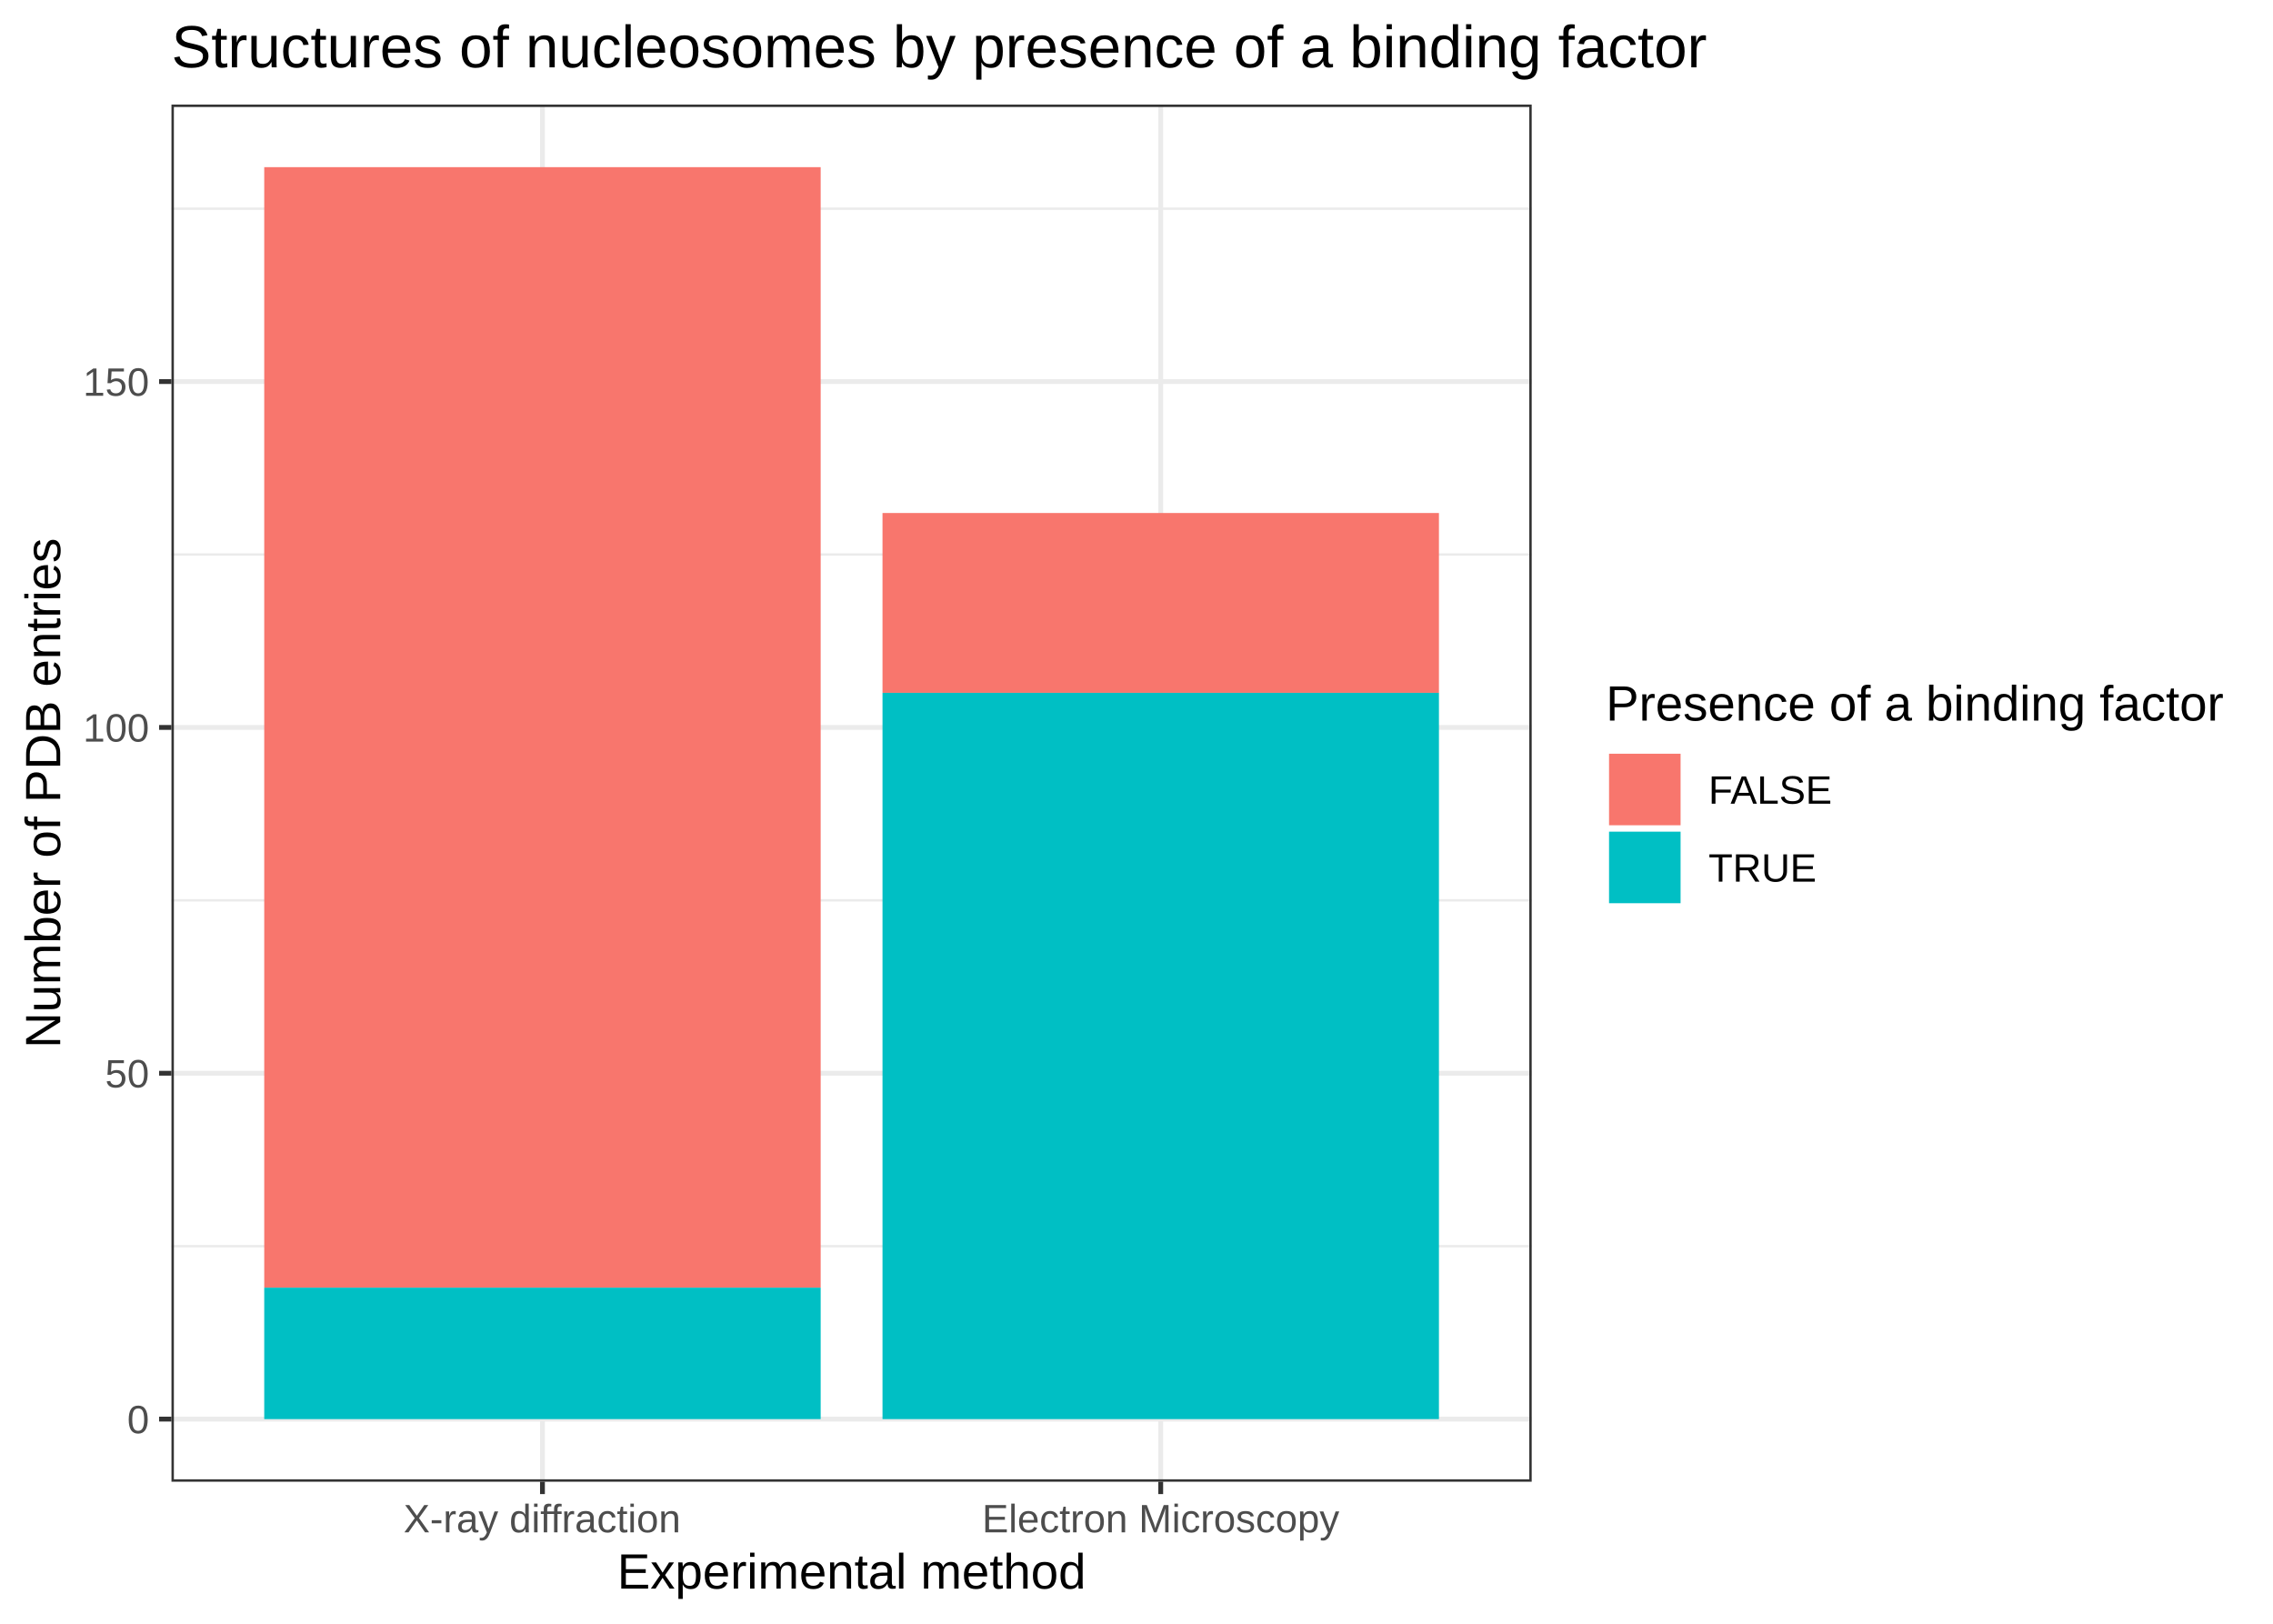
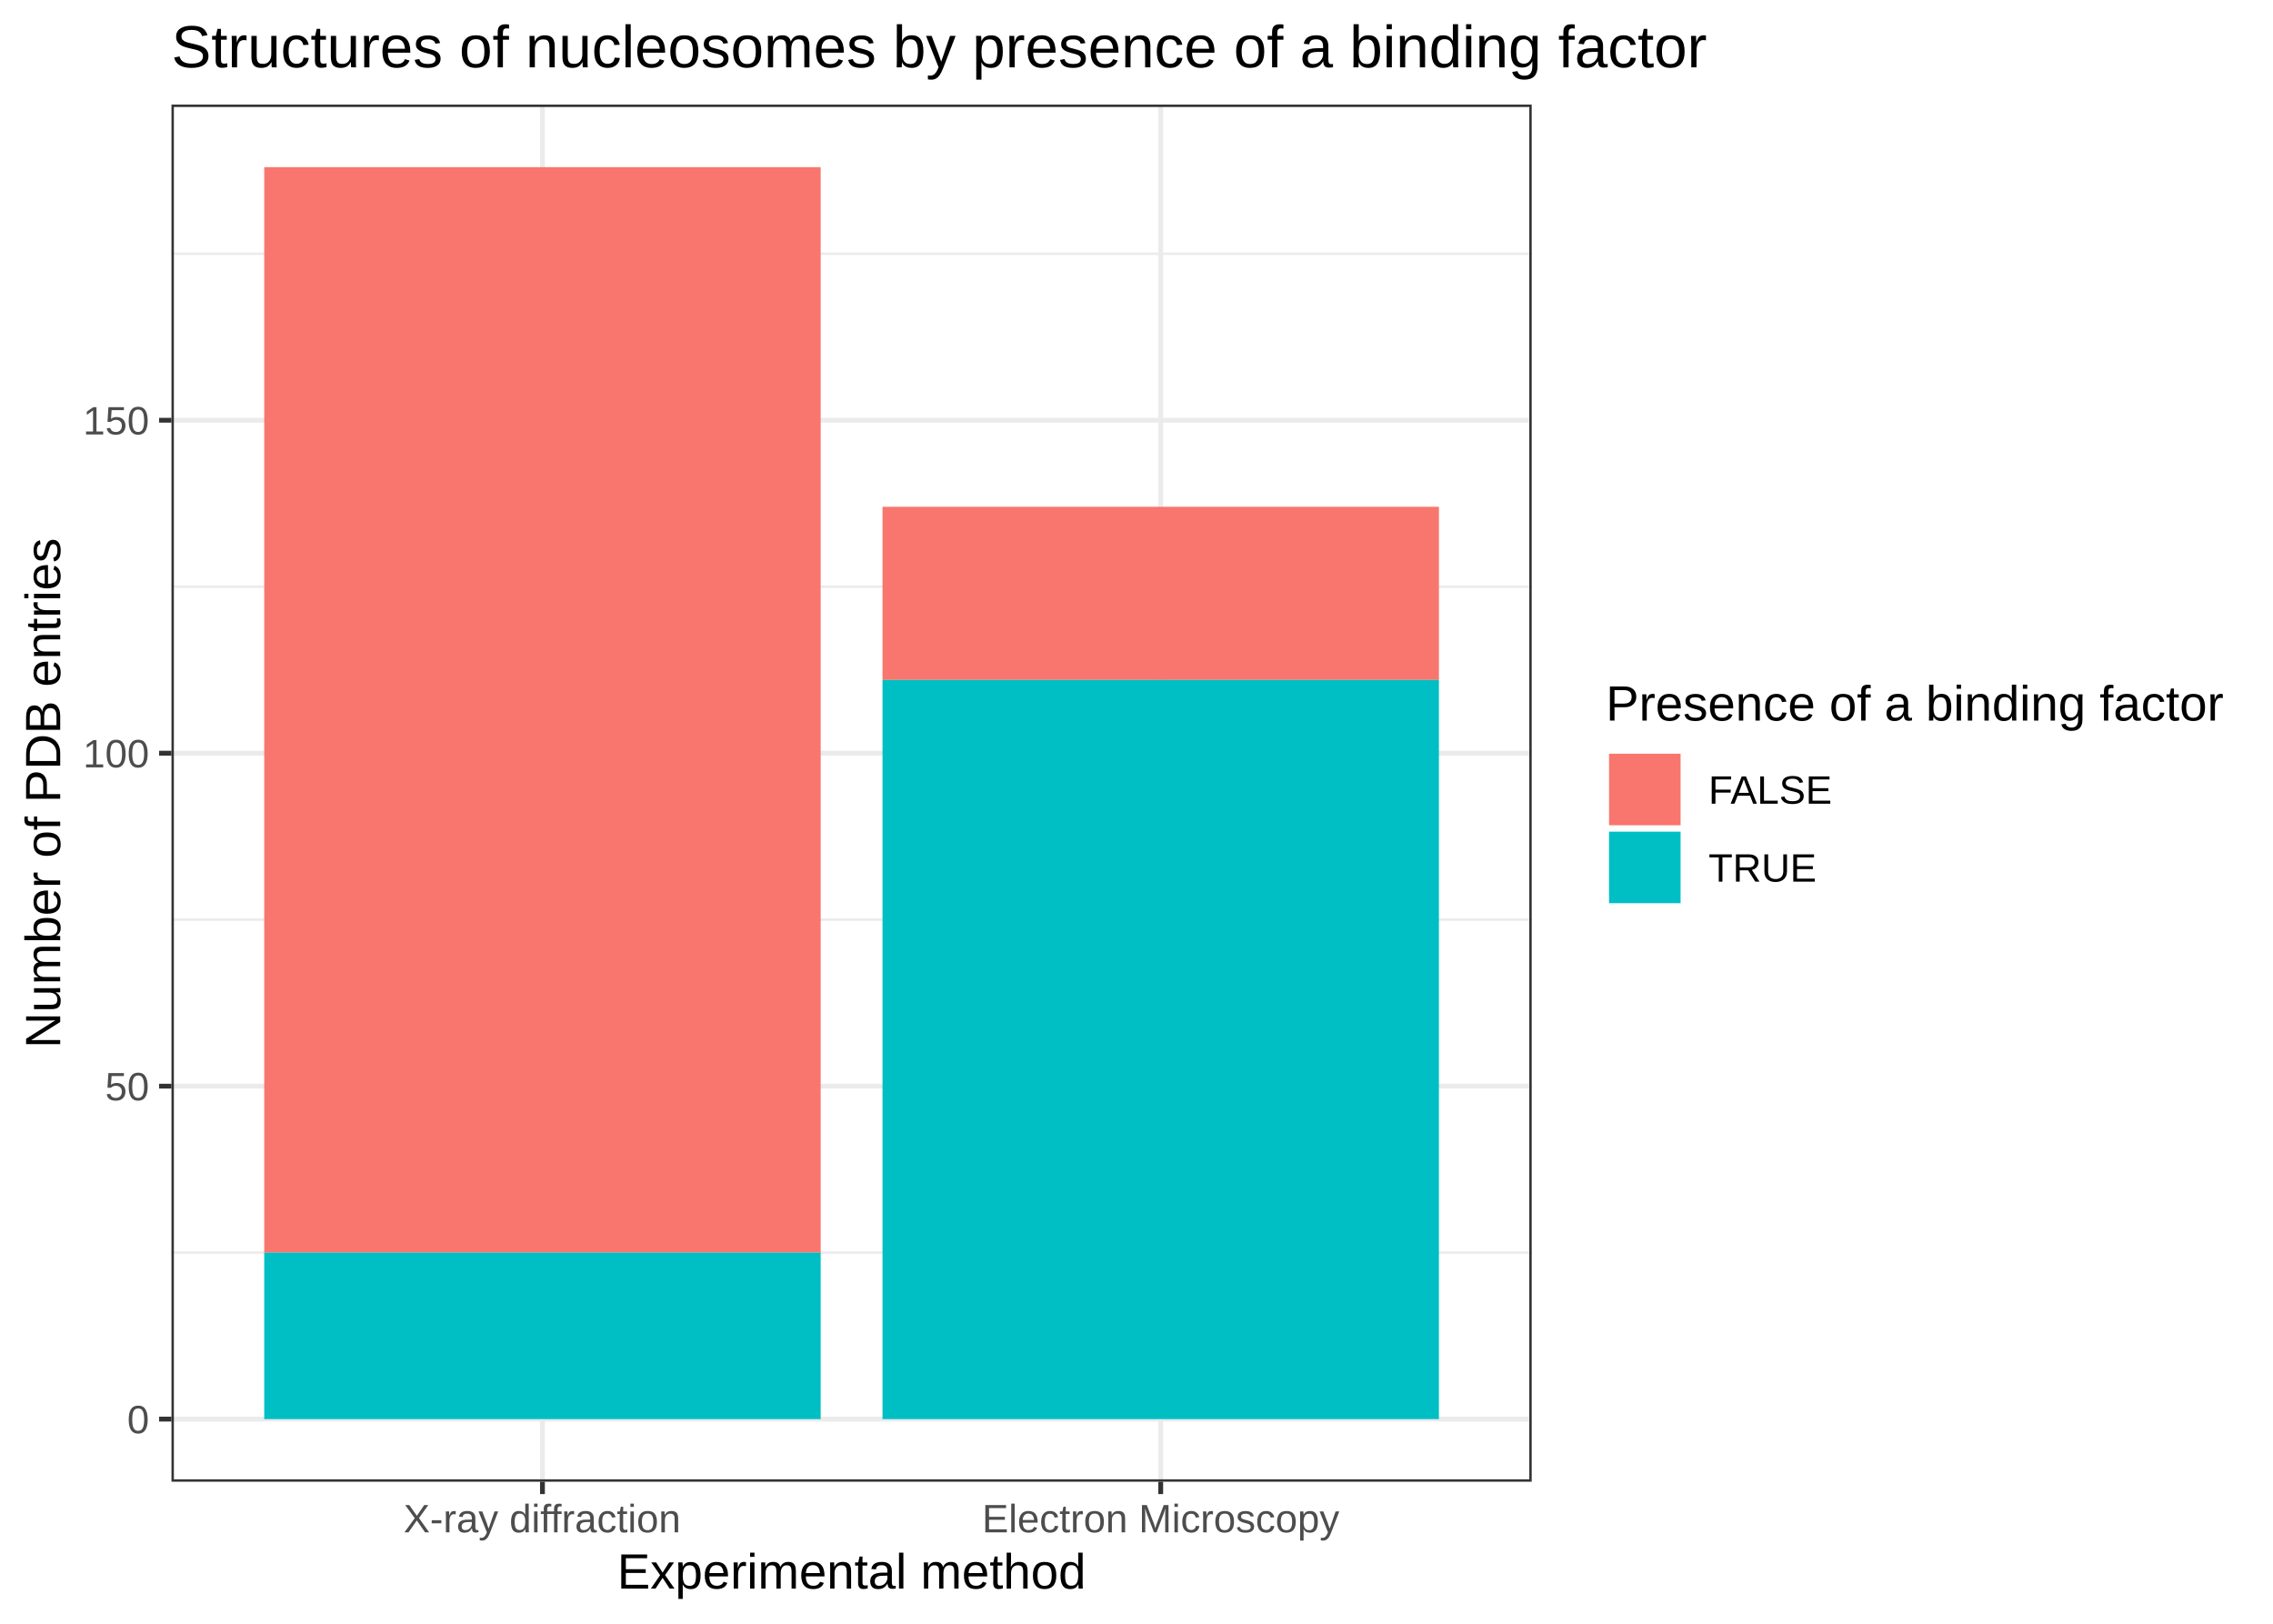
<svg xmlns="http://www.w3.org/2000/svg" viewBox="0 0 504.00 360.00">
  <defs>
    <style type="text/css">
    line, polyline, polygon, path, rect, circle {
      fill: none;
      stroke: #000000;
      stroke-linecap: round;
      stroke-linejoin: round;
      stroke-miterlimit: 10.00;
    }
  </style>
  </defs>
  <rect width="100%" height="100%" style="stroke: none; fill: #FFFFFF;" />
  <rect x="0" y="0" width="504.00" height="360.00" style="stroke-width: 1.07; stroke: #FFFFFF; fill: #FFFFFF;" />
  <defs>
    <clipPath id="cpMzguMDJ8MzM5LjYzfDMyOC41MXwyMy4xOQ==">
      <rect x="38.02" y="23.19" width="301.61" height="305.32" />
    </clipPath>
  </defs>
  <rect x="38.02" y="23.19" width="301.61" height="305.32" style="stroke-width: 1.07; stroke: none; fill: #FFFFFF;" clip-path="url(#cpMzguMDJ8MzM5LjYzfDMyOC41MXwyMy4xOQ==)" />
-   <polyline points="38.02,276.29 339.63,276.29 " style="stroke-width: 0.53; stroke: #EBEBEB; stroke-linecap: butt;" clip-path="url(#cpMzguMDJ8MzM5LjYzfDMyOC41MXwyMy4xOQ==)" />
-   <polyline points="38.02,199.62 339.63,199.62 " style="stroke-width: 0.53; stroke: #EBEBEB; stroke-linecap: butt;" clip-path="url(#cpMzguMDJ8MzM5LjYzfDMyOC41MXwyMy4xOQ==)" />
-   <polyline points="38.02,122.94 339.63,122.94 " style="stroke-width: 0.53; stroke: #EBEBEB; stroke-linecap: butt;" clip-path="url(#cpMzguMDJ8MzM5LjYzfDMyOC41MXwyMy4xOQ==)" />
-   <polyline points="38.02,46.27 339.63,46.27 " style="stroke-width: 0.53; stroke: #EBEBEB; stroke-linecap: butt;" clip-path="url(#cpMzguMDJ8MzM5LjYzfDMyOC41MXwyMy4xOQ==)" />
+   <polyline points="38.02,277.72 339.63,277.72 " style="stroke-width: 0.53; stroke: #EBEBEB; stroke-linecap: butt;" clip-path="url(#cpMzguMDJ8MzM5LjYzfDMyOC41MXwyMy4xOQ==)" />
+   <polyline points="38.02,203.90 339.63,203.90 " style="stroke-width: 0.53; stroke: #EBEBEB; stroke-linecap: butt;" clip-path="url(#cpMzguMDJ8MzM5LjYzfDMyOC41MXwyMy4xOQ==)" />
+   <polyline points="38.02,130.08 339.63,130.08 " style="stroke-width: 0.53; stroke: #EBEBEB; stroke-linecap: butt;" clip-path="url(#cpMzguMDJ8MzM5LjYzfDMyOC41MXwyMy4xOQ==)" />
+   <polyline points="38.02,56.26 339.63,56.26 " style="stroke-width: 0.53; stroke: #EBEBEB; stroke-linecap: butt;" clip-path="url(#cpMzguMDJ8MzM5LjYzfDMyOC41MXwyMy4xOQ==)" />
  <polyline points="38.02,314.63 339.63,314.63 " style="stroke-width: 1.07; stroke: #EBEBEB; stroke-linecap: butt;" clip-path="url(#cpMzguMDJ8MzM5LjYzfDMyOC41MXwyMy4xOQ==)" />
-   <polyline points="38.02,237.95 339.63,237.95 " style="stroke-width: 1.07; stroke: #EBEBEB; stroke-linecap: butt;" clip-path="url(#cpMzguMDJ8MzM5LjYzfDMyOC41MXwyMy4xOQ==)" />
-   <polyline points="38.02,161.28 339.63,161.28 " style="stroke-width: 1.07; stroke: #EBEBEB; stroke-linecap: butt;" clip-path="url(#cpMzguMDJ8MzM5LjYzfDMyOC41MXwyMy4xOQ==)" />
-   <polyline points="38.02,84.60 339.63,84.60 " style="stroke-width: 1.07; stroke: #EBEBEB; stroke-linecap: butt;" clip-path="url(#cpMzguMDJ8MzM5LjYzfDMyOC41MXwyMy4xOQ==)" />
+   <polyline points="38.02,240.81 339.63,240.81 " style="stroke-width: 1.07; stroke: #EBEBEB; stroke-linecap: butt;" clip-path="url(#cpMzguMDJ8MzM5LjYzfDMyOC41MXwyMy4xOQ==)" />
+   <polyline points="38.02,166.99 339.63,166.99 " style="stroke-width: 1.07; stroke: #EBEBEB; stroke-linecap: butt;" clip-path="url(#cpMzguMDJ8MzM5LjYzfDMyOC41MXwyMy4xOQ==)" />
+   <polyline points="38.02,93.17 339.63,93.17 " style="stroke-width: 1.07; stroke: #EBEBEB; stroke-linecap: butt;" clip-path="url(#cpMzguMDJ8MzM5LjYzfDMyOC41MXwyMy4xOQ==)" />
  <polyline points="120.28,328.51 120.28,23.19 " style="stroke-width: 1.07; stroke: #EBEBEB; stroke-linecap: butt;" clip-path="url(#cpMzguMDJ8MzM5LjYzfDMyOC41MXwyMy4xOQ==)" />
  <polyline points="257.37,328.51 257.37,23.19 " style="stroke-width: 1.07; stroke: #EBEBEB; stroke-linecap: butt;" clip-path="url(#cpMzguMDJ8MzM5LjYzfDMyOC41MXwyMy4xOQ==)" />
-   <rect x="58.59" y="37.06" width="123.38" height="248.43" style="stroke-width: 1.07; stroke: none; stroke-linecap: square; stroke-linejoin: miter; fill: #F8766D;" clip-path="url(#cpMzguMDJ8MzM5LjYzfDMyOC41MXwyMy4xOQ==)" />
-   <rect x="58.59" y="285.49" width="123.38" height="29.14" style="stroke-width: 1.07; stroke: none; stroke-linecap: square; stroke-linejoin: miter; fill: #00BFC4;" clip-path="url(#cpMzguMDJ8MzM5LjYzfDMyOC41MXwyMy4xOQ==)" />
-   <rect x="195.68" y="113.74" width="123.38" height="39.87" style="stroke-width: 1.07; stroke: none; stroke-linecap: square; stroke-linejoin: miter; fill: #F8766D;" clip-path="url(#cpMzguMDJ8MzM5LjYzfDMyOC41MXwyMy4xOQ==)" />
-   <rect x="195.68" y="153.61" width="123.38" height="161.02" style="stroke-width: 1.07; stroke: none; stroke-linecap: square; stroke-linejoin: miter; fill: #00BFC4;" clip-path="url(#cpMzguMDJ8MzM5LjYzfDMyOC41MXwyMy4xOQ==)" />
+   <rect x="58.59" y="37.06" width="123.38" height="240.66" style="stroke-width: 1.07; stroke: none; stroke-linecap: square; stroke-linejoin: miter; fill: #F8766D;" clip-path="url(#cpMzguMDJ8MzM5LjYzfDMyOC41MXwyMy4xOQ==)" />
+   <rect x="58.59" y="277.72" width="123.38" height="36.91" style="stroke-width: 1.07; stroke: none; stroke-linecap: square; stroke-linejoin: miter; fill: #00BFC4;" clip-path="url(#cpMzguMDJ8MzM5LjYzfDMyOC41MXwyMy4xOQ==)" />
+   <rect x="195.68" y="112.36" width="123.38" height="38.39" style="stroke-width: 1.07; stroke: none; stroke-linecap: square; stroke-linejoin: miter; fill: #F8766D;" clip-path="url(#cpMzguMDJ8MzM5LjYzfDMyOC41MXwyMy4xOQ==)" />
+   <rect x="195.68" y="150.75" width="123.38" height="163.88" style="stroke-width: 1.07; stroke: none; stroke-linecap: square; stroke-linejoin: miter; fill: #00BFC4;" clip-path="url(#cpMzguMDJ8MzM5LjYzfDMyOC41MXwyMy4xOQ==)" />
  <rect x="38.02" y="23.19" width="301.61" height="305.32" style="stroke-width: 1.07; stroke: #333333;" clip-path="url(#cpMzguMDJ8MzM5LjYzfDMyOC41MXwyMy4xOQ==)" />
  <defs>
    <clipPath id="cpMC4wMHw1MDQuMDB8MzYwLjAwfDAuMDA=">
      <rect x="0.00" y="0.00" width="504.00" height="360.00" />
    </clipPath>
  </defs>
  <g clip-path="url(#cpMC4wMHw1MDQuMDB8MzYwLjAwfDAuMDA=)">
    <text x="28.20" y="317.78" style="font-size: 8.80px; fill: #4D4D4D; font-family: Arial;" textLength="4.89px" lengthAdjust="spacingAndGlyphs">0</text>
  </g>
  <g clip-path="url(#cpMC4wMHw1MDQuMDB8MzYwLjAwfDAuMDA=)">
-     <text x="23.30" y="241.10" style="font-size: 8.80px; fill: #4D4D4D; font-family: Arial;" textLength="9.79px" lengthAdjust="spacingAndGlyphs">50</text>
+     <text x="23.30" y="243.96" style="font-size: 8.80px; fill: #4D4D4D; font-family: Arial;" textLength="9.79px" lengthAdjust="spacingAndGlyphs">50</text>
  </g>
  <g clip-path="url(#cpMC4wMHw1MDQuMDB8MzYwLjAwfDAuMDA=)">
-     <text x="18.41" y="164.43" style="font-size: 8.80px; fill: #4D4D4D; font-family: Arial;" textLength="14.68px" lengthAdjust="spacingAndGlyphs">100</text>
+     <text x="18.41" y="170.14" style="font-size: 8.80px; fill: #4D4D4D; font-family: Arial;" textLength="14.68px" lengthAdjust="spacingAndGlyphs">100</text>
  </g>
  <g clip-path="url(#cpMC4wMHw1MDQuMDB8MzYwLjAwfDAuMDA=)">
-     <text x="18.41" y="87.75" style="font-size: 8.80px; fill: #4D4D4D; font-family: Arial;" textLength="14.68px" lengthAdjust="spacingAndGlyphs">150</text>
+     <text x="18.41" y="96.32" style="font-size: 8.80px; fill: #4D4D4D; font-family: Arial;" textLength="14.68px" lengthAdjust="spacingAndGlyphs">150</text>
  </g>
  <polyline points="35.28,314.63 38.02,314.63 " style="stroke-width: 1.07; stroke: #333333; stroke-linecap: butt;" clip-path="url(#cpMC4wMHw1MDQuMDB8MzYwLjAwfDAuMDA=)" />
-   <polyline points="35.28,237.95 38.02,237.95 " style="stroke-width: 1.07; stroke: #333333; stroke-linecap: butt;" clip-path="url(#cpMC4wMHw1MDQuMDB8MzYwLjAwfDAuMDA=)" />
-   <polyline points="35.28,161.28 38.02,161.28 " style="stroke-width: 1.07; stroke: #333333; stroke-linecap: butt;" clip-path="url(#cpMC4wMHw1MDQuMDB8MzYwLjAwfDAuMDA=)" />
-   <polyline points="35.28,84.60 38.02,84.60 " style="stroke-width: 1.07; stroke: #333333; stroke-linecap: butt;" clip-path="url(#cpMC4wMHw1MDQuMDB8MzYwLjAwfDAuMDA=)" />
+   <polyline points="35.28,240.81 38.02,240.81 " style="stroke-width: 1.07; stroke: #333333; stroke-linecap: butt;" clip-path="url(#cpMC4wMHw1MDQuMDB8MzYwLjAwfDAuMDA=)" />
+   <polyline points="35.28,166.99 38.02,166.99 " style="stroke-width: 1.07; stroke: #333333; stroke-linecap: butt;" clip-path="url(#cpMC4wMHw1MDQuMDB8MzYwLjAwfDAuMDA=)" />
+   <polyline points="35.28,93.17 38.02,93.17 " style="stroke-width: 1.07; stroke: #333333; stroke-linecap: butt;" clip-path="url(#cpMC4wMHw1MDQuMDB8MzYwLjAwfDAuMDA=)" />
  <polyline points="120.28,331.25 120.28,328.51 " style="stroke-width: 1.07; stroke: #333333; stroke-linecap: butt;" clip-path="url(#cpMC4wMHw1MDQuMDB8MzYwLjAwfDAuMDA=)" />
  <polyline points="257.37,331.25 257.37,328.51 " style="stroke-width: 1.07; stroke: #333333; stroke-linecap: butt;" clip-path="url(#cpMC4wMHw1MDQuMDB8MzYwLjAwfDAuMDA=)" />
  <g clip-path="url(#cpMC4wMHw1MDQuMDB8MzYwLjAwfDAuMDA=)">
    <text x="89.47" y="339.74" style="font-size: 8.80px; fill: #4D4D4D; font-family: Arial;" textLength="61.62px" lengthAdjust="spacingAndGlyphs">X-ray diffraction</text>
  </g>
  <g clip-path="url(#cpMC4wMHw1MDQuMDB8MzYwLjAwfDAuMDA=)">
    <text x="217.76" y="339.74" style="font-size: 8.80px; fill: #4D4D4D; font-family: Arial;" textLength="79.23px" lengthAdjust="spacingAndGlyphs">Electron Microscopy</text>
  </g>
  <g clip-path="url(#cpMC4wMHw1MDQuMDB8MzYwLjAwfDAuMDA=)">
    <text x="136.85" y="352.21" style="font-size: 11.00px; font-family: Arial;" textLength="103.94px" lengthAdjust="spacingAndGlyphs">Experimental method</text>
  </g>
  <g clip-path="url(#cpMC4wMHw1MDQuMDB8MzYwLjAwfDAuMDA=)">
    <text transform="translate(13.35,232.40) rotate(-90)" style="font-size: 11.00px; font-family: Arial;" textLength="113.10px" lengthAdjust="spacingAndGlyphs">Number of PDB entries</text>
  </g>
  <rect x="350.59" y="145.25" width="147.93" height="61.19" style="stroke-width: 1.07; stroke: none; fill: #FFFFFF;" clip-path="url(#cpMC4wMHw1MDQuMDB8MzYwLjAwfDAuMDA=)" />
  <g clip-path="url(#cpMC4wMHw1MDQuMDB8MzYwLjAwfDAuMDA=)">
    <text x="356.07" y="159.76" style="font-size: 11.00px; font-family: Arial;" textLength="136.97px" lengthAdjust="spacingAndGlyphs">Presence of a binding factor</text>
  </g>
  <rect x="356.07" y="166.40" width="17.28" height="17.28" style="stroke-width: 1.07; stroke: none; fill: #FFFFFF;" clip-path="url(#cpMC4wMHw1MDQuMDB8MzYwLjAwfDAuMDA=)" />
  <rect x="356.78" y="167.11" width="15.86" height="15.86" style="stroke-width: 1.07; stroke: none; stroke-linecap: square; stroke-linejoin: miter; fill: #F8766D;" clip-path="url(#cpMC4wMHw1MDQuMDB8MzYwLjAwfDAuMDA=)" />
  <rect x="356.07" y="183.68" width="17.28" height="17.28" style="stroke-width: 1.07; stroke: none; fill: #FFFFFF;" clip-path="url(#cpMC4wMHw1MDQuMDB8MzYwLjAwfDAuMDA=)" />
  <rect x="356.78" y="184.39" width="15.86" height="15.86" style="stroke-width: 1.07; stroke: none; stroke-linecap: square; stroke-linejoin: miter; fill: #00BFC4;" clip-path="url(#cpMC4wMHw1MDQuMDB8MzYwLjAwfDAuMDA=)" />
  <g clip-path="url(#cpMC4wMHw1MDQuMDB8MzYwLjAwfDAuMDA=)">
    <text x="378.83" y="178.19" style="font-size: 8.80px; font-family: Arial;" textLength="27.88px" lengthAdjust="spacingAndGlyphs">FALSE</text>
  </g>
  <g clip-path="url(#cpMC4wMHw1MDQuMDB8MzYwLjAwfDAuMDA=)">
    <text x="378.83" y="195.47" style="font-size: 8.80px; font-family: Arial;" textLength="23.96px" lengthAdjust="spacingAndGlyphs">TRUE</text>
  </g>
  <g clip-path="url(#cpMC4wMHw1MDQuMDB8MzYwLjAwfDAuMDA=)">
    <text x="38.02" y="14.93" style="font-size: 13.20px; font-family: Arial;" textLength="340.45px" lengthAdjust="spacingAndGlyphs">Structures of nucleosomes by presence of a binding factor</text>
  </g>
</svg>
